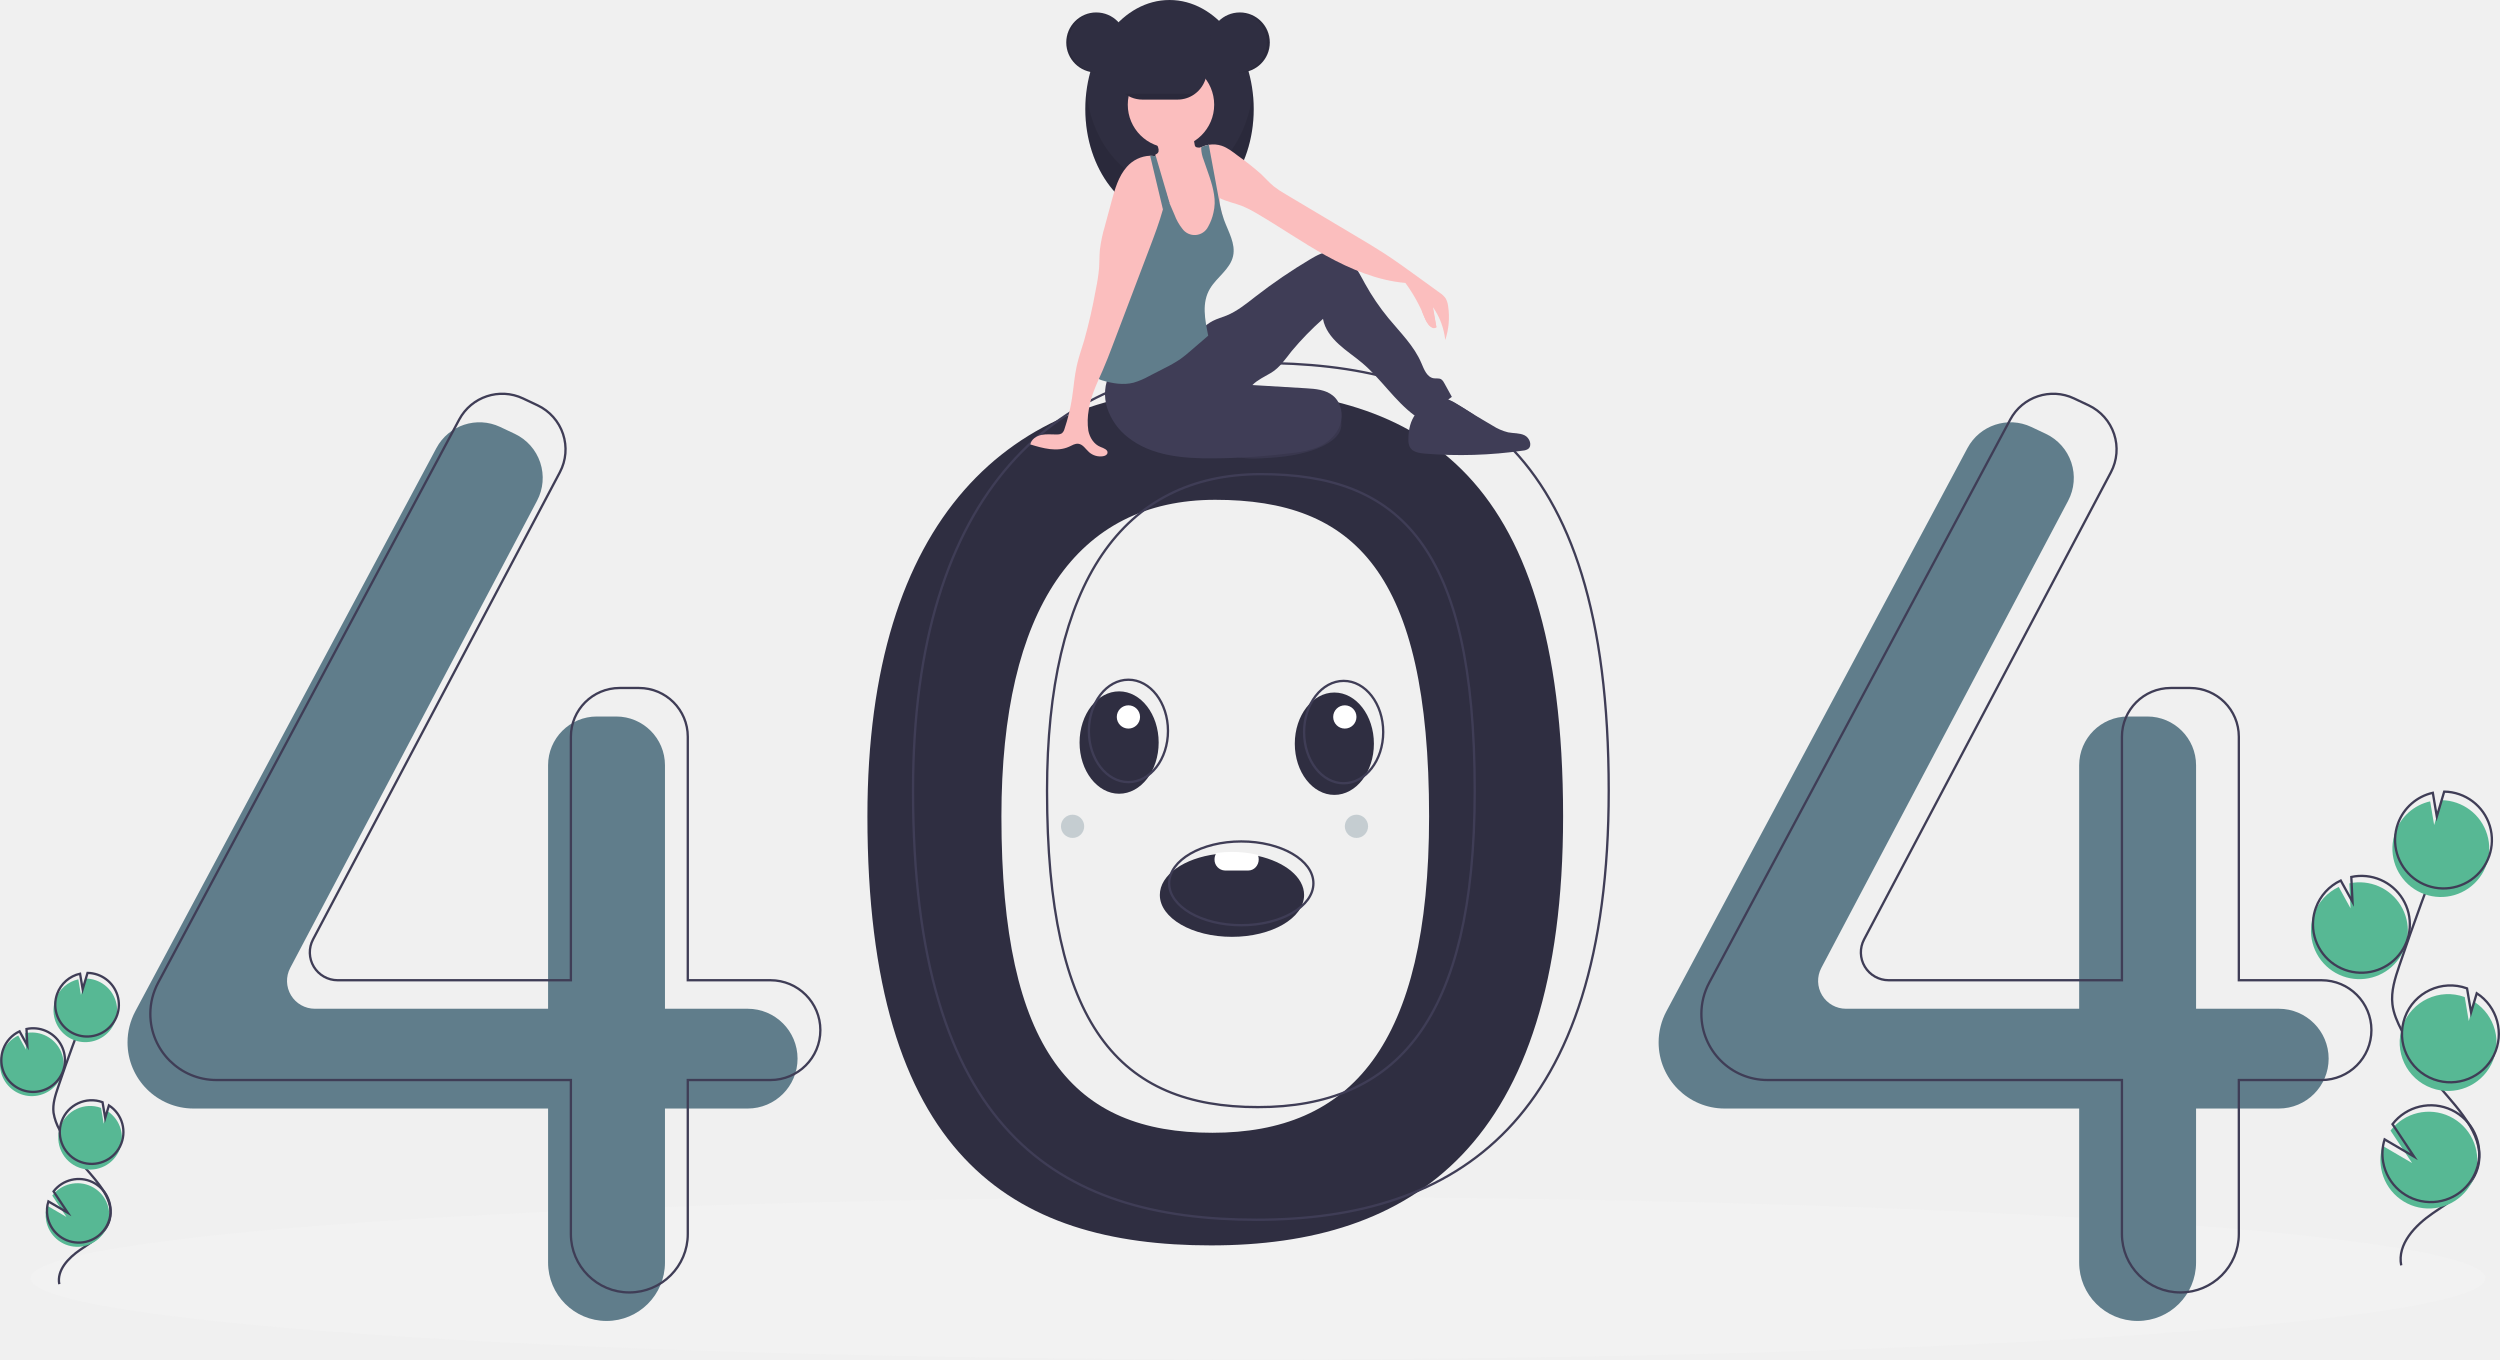
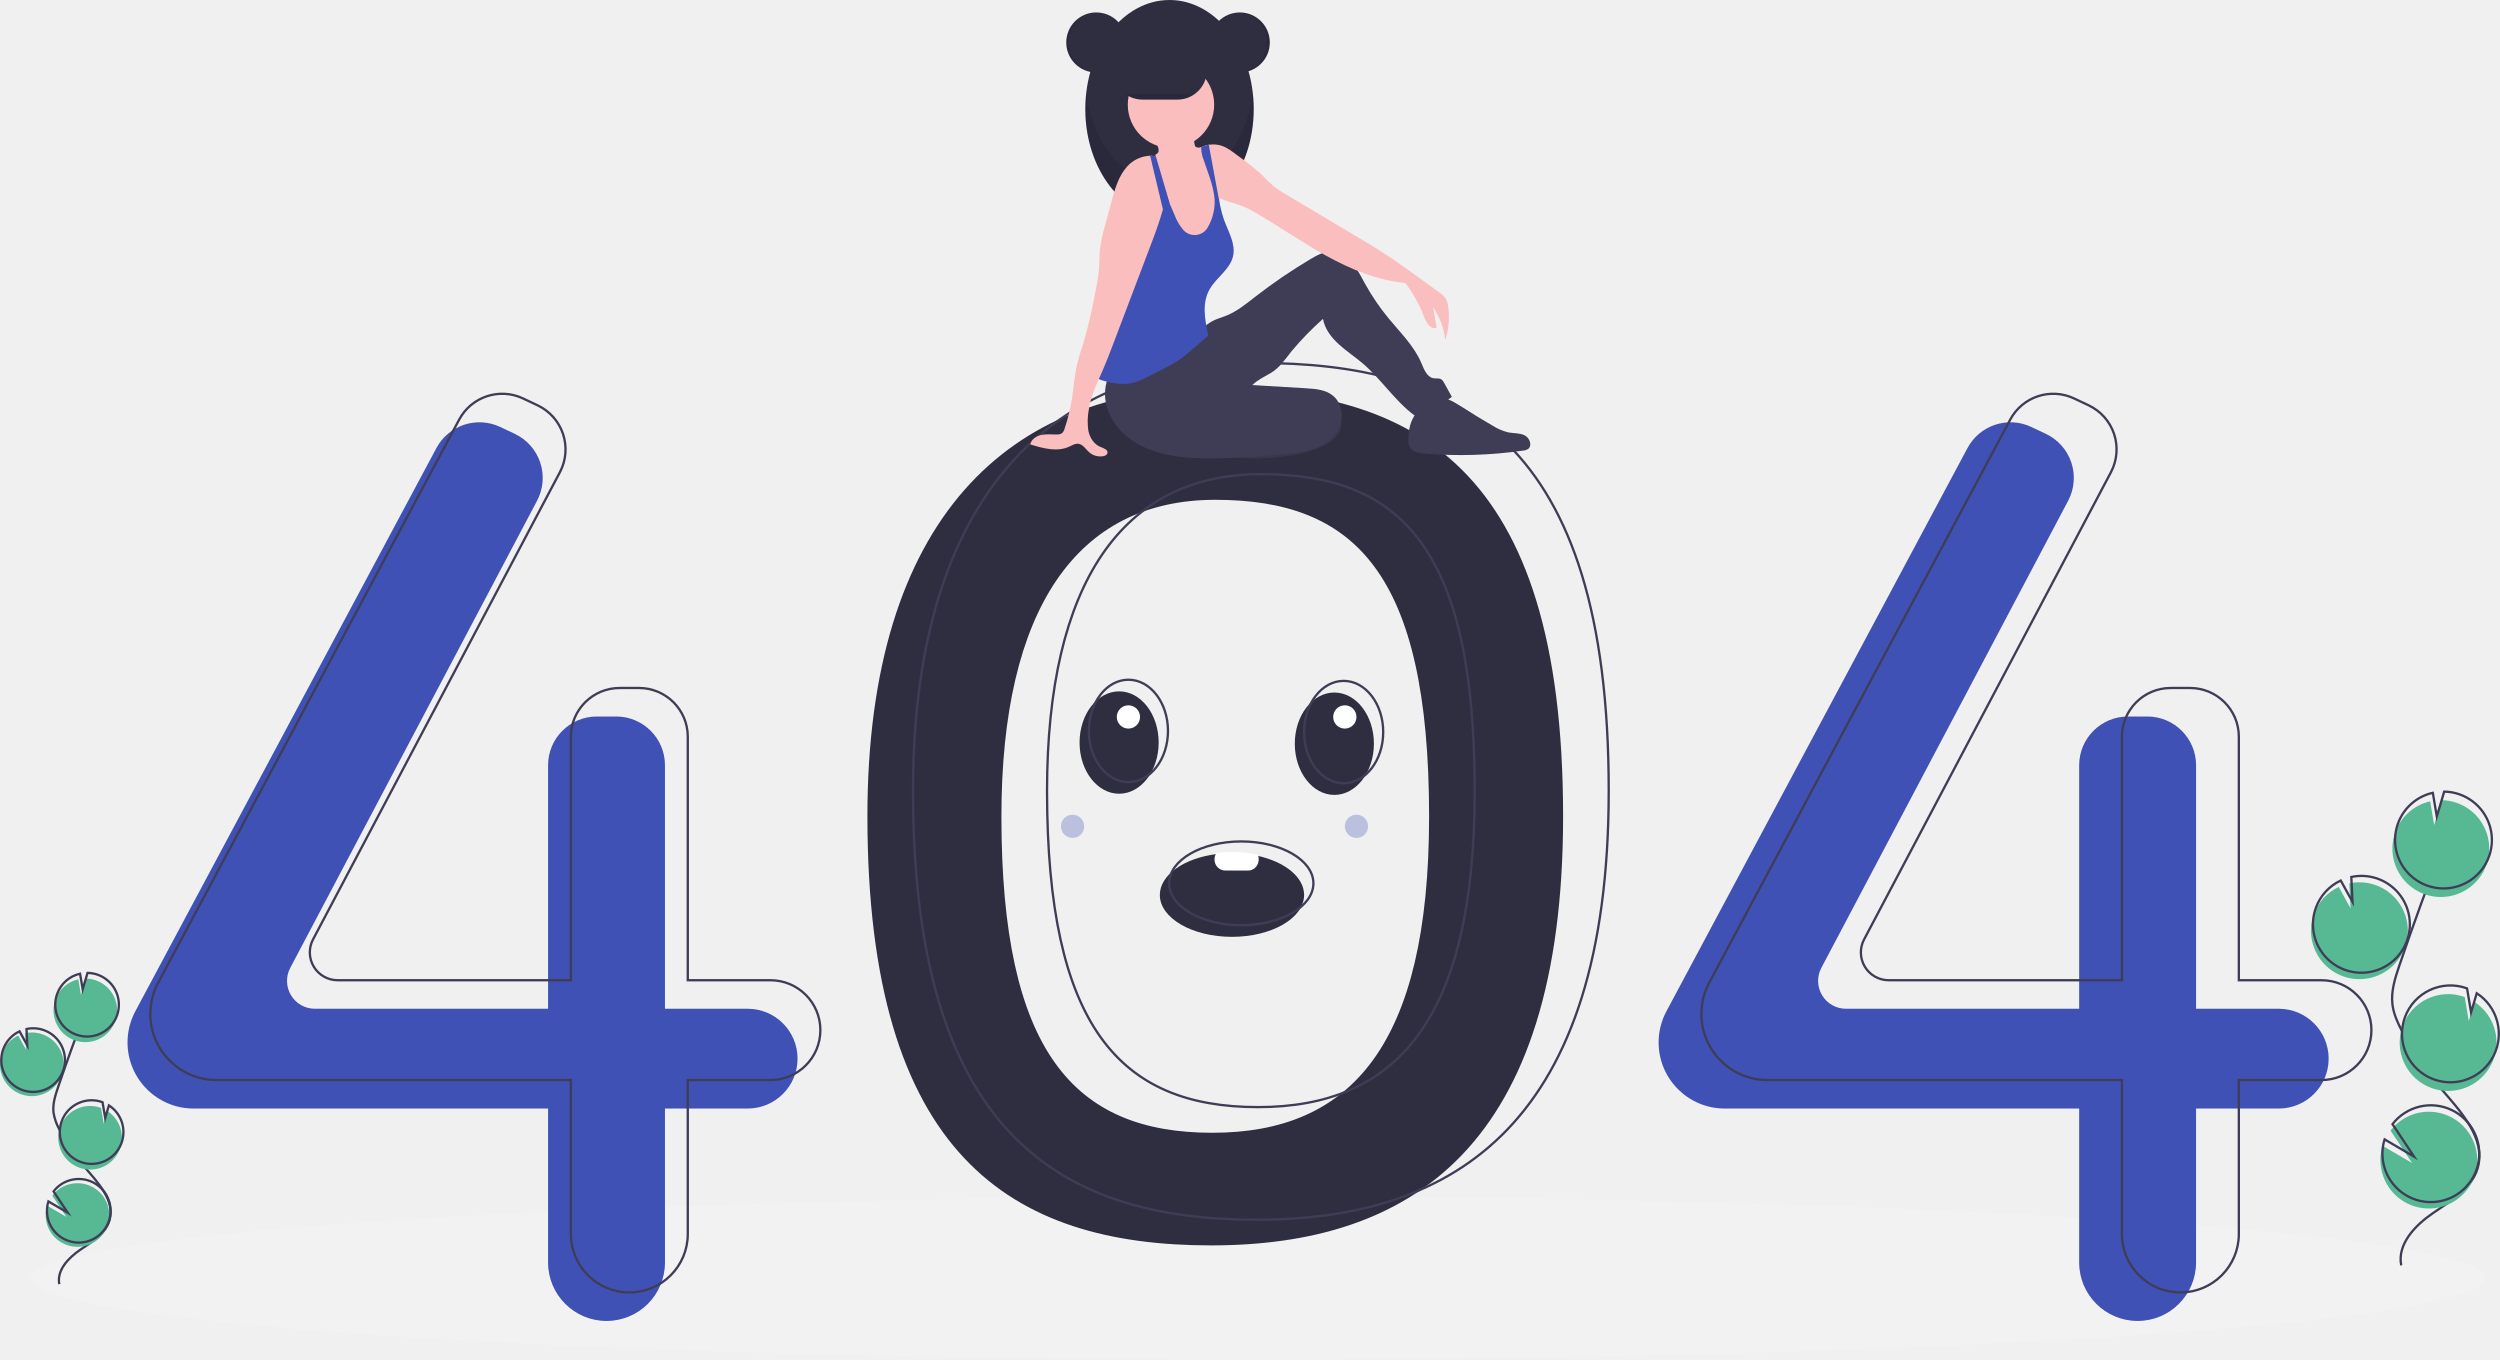
<svg xmlns="http://www.w3.org/2000/svg" id="fd59ce54-f850-4dfc-bc34-dd7d379d600e" data-name="Layer 1" width="1074.392" height="584.231" viewBox="0 0 1074.392 584.231">
  <ellipse cx="540.643" cy="549.309" rx="527.5" ry="34.922" fill="#f2f2f2" />
  <path d="M583.48,324.894c-85.944,0-147.651,55.139-147.651,183.798,0,145.813,61.707,184.411,147.651,184.411s151.327-42.274,151.327-184.411C734.807,356.753,669.424,324.894,583.48,324.894Zm.565,319.808c-59.527,0-90.626-34.923-90.626-135.916,0-89.112,32.372-136.105,91.899-136.105s91.899,30.868,91.899,136.105C677.217,607.234,643.572,644.703,584.045,644.703Z" transform="translate(-63.054 -157.8845)" fill="#2f2e41" />
-   <path d="M384.365,591.401H348.831V486.762A20.956,20.956,0,0,0,327.875,465.806h-8.326a20.956,20.956,0,0,0-20.956,20.956V591.401H198.363a11.963,11.963,0,0,1-10.578-17.552l106.082-200.78A20.956,20.956,0,0,0,284.287,344.33l-6.262-2.957a20.956,20.956,0,0,0-27.429,9.07L121.214,592.475a28.416,28.416,0,0,0-3.356,13.396v0a28.416,28.416,0,0,0,28.416,28.416H298.593v66.167a25.119,25.119,0,0,0,25.119,25.119h0a25.119,25.119,0,0,0,25.119-25.119V634.287h35.534a21.443,21.443,0,0,0,21.443-21.443v0A21.443,21.443,0,0,0,384.365,591.401Z" transform="translate(-63.054 -157.8845)" fill="#607d8b" />
-   <path d="M1042.362,591.401h-35.534V486.762A20.956,20.956,0,0,0,985.872,465.806h-8.326a20.956,20.956,0,0,0-20.956,20.956V591.401H856.359a11.963,11.963,0,0,1-10.578-17.552L951.864,373.069A20.956,20.956,0,0,0,942.284,344.33l-6.262-2.957a20.956,20.956,0,0,0-27.429,9.07L779.211,592.475a28.416,28.416,0,0,0-3.356,13.396v0a28.416,28.416,0,0,0,28.416,28.416H956.589v66.167a25.119,25.119,0,0,0,25.119,25.119h0a25.119,25.119,0,0,0,25.119-25.119V634.287h35.534a21.443,21.443,0,0,0,21.443-21.443v0A21.443,21.443,0,0,0,1042.362,591.401Z" transform="translate(-63.054 -157.8845)" fill="#607d8b" />
+   <path d="M384.365,591.401H348.831V486.762A20.956,20.956,0,0,0,327.875,465.806h-8.326a20.956,20.956,0,0,0-20.956,20.956V591.401H198.363a11.963,11.963,0,0,1-10.578-17.552l106.082-200.78A20.956,20.956,0,0,0,284.287,344.33l-6.262-2.957a20.956,20.956,0,0,0-27.429,9.07L121.214,592.475a28.416,28.416,0,0,0-3.356,13.396v0a28.416,28.416,0,0,0,28.416,28.416H298.593v66.167a25.119,25.119,0,0,0,25.119,25.119h0a25.119,25.119,0,0,0,25.119-25.119V634.287h35.534a21.443,21.443,0,0,0,21.443-21.443v0A21.443,21.443,0,0,0,384.365,591.401Z" transform="translate(-63.054 -157.8845)" fill="#3f51b5" />
+   <path d="M1042.362,591.401h-35.534V486.762A20.956,20.956,0,0,0,985.872,465.806h-8.326a20.956,20.956,0,0,0-20.956,20.956V591.401H856.359a11.963,11.963,0,0,1-10.578-17.552L951.864,373.069A20.956,20.956,0,0,0,942.284,344.33l-6.262-2.957a20.956,20.956,0,0,0-27.429,9.07L779.211,592.475a28.416,28.416,0,0,0-3.356,13.396v0a28.416,28.416,0,0,0,28.416,28.416H956.589v66.167a25.119,25.119,0,0,0,25.119,25.119h0a25.119,25.119,0,0,0,25.119-25.119V634.287h35.534a21.443,21.443,0,0,0,21.443-21.443v0A21.443,21.443,0,0,0,1042.362,591.401Z" transform="translate(-63.054 -157.8845)" fill="#3f51b5" />
  <path d="M394.168,579.148H358.634V474.509a20.956,20.956,0,0,0-20.956-20.956h-8.326a20.956,20.956,0,0,0-20.956,20.956V579.148H208.165a11.963,11.963,0,0,1-10.578-17.552L303.67,360.816a20.956,20.956,0,0,0-9.58-28.739l-6.262-2.957a20.956,20.956,0,0,0-27.429,9.07L131.017,580.222a28.416,28.416,0,0,0-3.356,13.396v0a28.416,28.416,0,0,0,28.416,28.416H308.395v66.167a25.119,25.119,0,0,0,25.119,25.119h0a25.119,25.119,0,0,0,25.119-25.119V622.034h35.534a21.443,21.443,0,0,0,21.443-21.443v0A21.443,21.443,0,0,0,394.168,579.148Z" transform="translate(-63.054 -157.8845)" fill="none" stroke="#3f3d56" stroke-miterlimit="10" />
  <path d="M1060.742,579.148h-35.534V474.509a20.956,20.956,0,0,0-20.956-20.956H995.925a20.956,20.956,0,0,0-20.956,20.956V579.148H874.739a11.963,11.963,0,0,1-10.578-17.552L970.244,360.816a20.956,20.956,0,0,0-9.58-28.739l-6.262-2.957a20.956,20.956,0,0,0-27.429,9.07L797.59,580.222a28.416,28.416,0,0,0-3.356,13.396v0a28.416,28.416,0,0,0,28.416,28.416H974.969v66.167a25.119,25.119,0,0,0,25.119,25.119h0a25.119,25.119,0,0,0,25.119-25.119V622.034h35.534a21.443,21.443,0,0,0,21.443-21.443v0A21.443,21.443,0,0,0,1060.742,579.148Z" transform="translate(-63.054 -157.8845)" fill="none" stroke="#3f3d56" stroke-miterlimit="10" />
  <path d="M603.085,313.866c-85.944,0-147.651,55.139-147.651,183.798,0,145.813,61.707,184.411,147.651,184.411s151.327-42.274,151.327-184.411C754.412,345.725,689.029,313.866,603.085,313.866Zm.565,319.808c-59.527,0-90.626-34.923-90.626-135.916,0-89.112,32.372-136.105,91.899-136.105s91.899,30.868,91.899,136.105C696.822,596.206,663.177,633.675,603.65,633.675Z" transform="translate(-63.054 -157.8845)" fill="none" stroke="#3f3d56" stroke-miterlimit="10" />
  <circle cx="471.141" cy="18.25" r="12.901" fill="#2f2e41" />
  <ellipse cx="502.607" cy="46.885" rx="36.186" ry="46.885" fill="#2f2e41" />
  <path d="M565.661,237.494c-18.128,0-33.141-17.271-35.776-39.805a60.976,60.976,0,0,0-.41,7.08c0,25.894,16.201,46.885,36.186,46.885s36.186-20.991,36.186-46.885a60.976,60.976,0,0,0-.41-7.08C598.803,220.224,583.789,237.494,565.661,237.494Z" transform="translate(-63.054 -157.8845)" opacity="0.1" />
  <path d="M639.296,342.073c-.777,3.193-4.128,5.751-7.839,7.538-7.802,3.757-17.425,4.878-26.76,5.254a45.176,45.176,0,0,1-7.144-.132,20.537,20.537,0,0,1-12.251-5.631,1.681,1.681,0,0,1,.044-2.844c4.969-5.459,13.262-8.806,21.616-11.216,6.334-1.827,17.381-6.561,24.29-5.922C637.944,329.739,640.277,338.041,639.296,342.073Z" transform="translate(-63.054 -157.8845)" fill="#3f3d56" />
  <path d="M639.296,342.073c-.777,3.193-4.128,5.751-7.839,7.538-7.802,3.757-17.425,4.878-26.76,5.254a45.176,45.176,0,0,1-7.144-.132,20.537,20.537,0,0,1-12.251-5.631,1.681,1.681,0,0,1,.044-2.844c4.969-5.459,13.262-8.806,21.616-11.216,6.334-1.827,17.381-6.561,24.29-5.922C637.944,329.739,640.277,338.041,639.296,342.073Z" transform="translate(-63.054 -157.8845)" opacity="0.1" />
  <path d="M540.098,318.206a19.77,19.77,0,0,0-1.199,15.075,26.339,26.339,0,0,0,8.829,12.497c10.095,8.092,23.988,9.205,36.925,9.093a284.649,284.649,0,0,0,33.905-2.324,40.538,40.538,0,0,0,11.001-2.554c4.222-1.827,7.933-5.178,9.436-9.526s.436-9.672-3.134-12.574c-3.137-2.55-7.463-2.9-11.498-3.143l-23.088-1.387c2.281-2.308,5.318-3.614,8.096-5.292,3.685-2.226,6.134-5.965,8.813-9.335a129.001,129.001,0,0,1,13.439-13.817c.751,4.31,3.478,7.85,6.687,10.824s6.908,5.368,10.244,8.2c8.079,6.858,13.896,16.167,22.392,22.5a43.829,43.829,0,0,0,16.049-8.012l-3.302-5.981a3.94,3.94,0,0,0-1.245-1.553c-.935-.575-2.14-.279-3.225-.441-2.901-.435-4.168-3.784-5.306-6.487-3.125-7.422-9.108-13.18-14.218-19.404a98.009,98.009,0,0,1-9.996-14.723c-1.717-3.102-3.288-6.331-5.617-9.003s-5.594-4.773-9.139-4.781c-3.132-.007-6.021,1.584-8.714,3.183a230.477,230.477,0,0,0-23.63,16.099c-3.944,3.062-7.863,6.296-12.489,8.174-1.947.79-4,1.331-5.869,2.292-3.273,1.684-5.757,4.534-8.431,7.064C566.277,311.892,553.219,317.738,540.098,318.206Z" transform="translate(-63.054 -157.8845)" fill="#3f3d56" />
  <path d="M588.374,253.983a23.774,23.774,0,0,1-1.734,8.033,10.045,10.045,0,0,1-5.768,5.573,12.375,12.375,0,0,1-5.623.182,10.882,10.882,0,0,1-4.582-1.561c-2.165-1.488-3.244-4.144-3.637-6.743-.393-2.596-.217-5.249-.469-7.863a42.944,42.944,0,0,0-1.202-6.255c-.17-.683-.343-1.362-.513-2.042-.167-.68-.33-1.359-.481-2.039-.138-.639-.267-1.281-.378-1.926-.091-.544-.173-1.092-.233-1.643a18.423,18.423,0,0,0-.809-4.811,14.607,14.607,0,0,0-1.687-2.854c-.286-.409-.563-.818-.818-1.243a5.89,5.89,0,0,1-.972-3.748,3.286,3.286,0,0,1,.148-.601c.025-.076.053-.151.085-.223A1.802,1.802,0,0,0,560.932,223.07a3.433,3.433,0,0,0-.148-1.778,11.318,11.318,0,0,0-.96-2.288c-.264-.478-1.161-1.34-1.167-1.888-.013-1.101,2.14-1.989,3.011-2.423a16.796,16.796,0,0,1,8.597-1.743c1.904.129,3.968.714,5.019,2.31.944,1.438.818,3.301,1.221,4.972a1.471,1.471,0,0,0,.299.664,1.341,1.341,0,0,0,.739.34,4.549,4.549,0,0,0,1.416.057h.003a2.931,2.931,0,0,0,.371-.054,4.957,4.957,0,0,0,2.033-.878q.585-.156,1.18-.255a.251.251,0,0,0,.047-.009c1.576,4.975,1.781,10.308,3.071,15.374.639,2.52,1.554,5.009,1.683,7.602.009.113.013.23.016.346.019.834-.047,1.674-.013,2.505a6.981,6.981,0,0,0,.126,1.114,15.611,15.611,0,0,0,.525,1.743l.009.028c.06.183.116.368.164.554.035.135.066.267.091.403l.003.009A14.938,14.938,0,0,1,588.374,253.983Z" transform="translate(-63.054 -157.8845)" fill="#fbbebe" />
  <circle cx="503.237" cy="44.997" r="18.565" fill="#fbbebe" />
  <path d="M684.157,304.033a30.445,30.445,0,0,0-5.236-14.103q.722,4.295,1.447,8.587a3.214,3.214,0,0,1-3.367-1.035,10.337,10.337,0,0,1-1.765-3.276,67.466,67.466,0,0,0-8.21-14.736c-11.819-.985-23.502-5.884-33.896-11.595-10.396-5.708-20.126-12.552-30.384-18.502a43.573,43.573,0,0,0-5.544-2.832c-3.21-1.287-6.812-1.954-9.855-3.468-.204-.101-.409-.208-.61-.318a12.578,12.578,0,0,1-1.945-1.306,10.344,10.344,0,0,1-.931-.856,20.351,20.351,0,0,1-3.559-5.953c-1.633-3.612-2.215-7.97-3.845-11.583a11.203,11.203,0,0,1,2.502-1.765h.003c.132-.069.264-.135.4-.198a11.94,11.94,0,0,1,2.004-.733q.585-.156,1.18-.255a.251.251,0,0,0,.047-.009,11.566,11.566,0,0,1,5.491.434c2.587.875,4.767,2.621,6.941,4.273a114.02,114.02,0,0,1,10.148,8.049c1.794,1.718,3.43,3.606,5.359,5.167a42.144,42.144,0,0,0,5.057,3.351q15.656,9.327,31.315,18.65c3.534,2.105,7.07,4.21,10.526,6.438,5.249,3.386,10.308,7.055,15.365,10.721q4.47,3.238,8.936,6.479a9.728,9.728,0,0,1,2.533,2.341,8.472,8.472,0,0,1,1.123,3.433A31.387,31.387,0,0,1,684.157,304.033Z" transform="translate(-63.054 -157.8845)" fill="#fbbebe" />
-   <path d="M592.977,267.944c-1.252,5.617-6.929,9.012-9.896,13.946-3.688,6.123-2.184,13.241-.799,20.255q-3.795,3.271-7.593,6.542c-1.397,1.199-2.794,2.404-4.298,3.464a57.351,57.351,0,0,1-6.86,3.94q-3.361,1.728-6.721,3.458a32.128,32.128,0,0,1-6.58,2.788c-4.415,1.133-9.103.34-13.471-.972a6.088,6.088,0,0,1-1.473-.601,2.394,2.394,0,0,1-.699-.632,3.911,3.911,0,0,1-.444-2.539c.444-7.351,2.24-14.547,4.031-21.69a85.26,85.26,0,0,1,3.848-12.577,85.077,85.077,0,0,1,5.415-10.151,68.368,68.368,0,0,1,7.929-11.514,18.479,18.479,0,0,0,3.675-4.739c1.117-2.549.686-5.472.913-8.247a17.148,17.148,0,0,1,1.633-6.007v-.003a17.093,17.093,0,0,1,1.743-2.882q.458,1.067.916,2.13.302.699.598,1.394.387.897.768,1.787,1.1,2.558,2.196,5.113a21.59,21.59,0,0,0,3.335,5.944,6.499,6.499,0,0,0,11.123-.853,21.261,21.261,0,0,0,2.272-6.013,19.215,19.215,0,0,0,.252-7.835c-.758-5.009-2.889-10.126-4.437-14.78a14.945,14.945,0,0,1-1.079-4.871,3.351,3.351,0,0,1,.057-.56c.009-.047.019-.098.028-.145a11.94,11.94,0,0,1,2.004-.733q.585-.156,1.18-.255,2.044,11.064,4.094,22.127c.032.173.066.346.098.522.195,1.057.393,2.115.614,3.169.198.957.412,1.91.651,2.857l.009.028c.082.321.167.639.255.957l.003.009c.242.868.513,1.731.818,2.58C590.938,257.475,594.164,262.629,592.977,267.944Z" transform="translate(-63.054 -157.8845)" fill="#607d8b" />
+   <path d="M592.977,267.944c-1.252,5.617-6.929,9.012-9.896,13.946-3.688,6.123-2.184,13.241-.799,20.255q-3.795,3.271-7.593,6.542c-1.397,1.199-2.794,2.404-4.298,3.464a57.351,57.351,0,0,1-6.86,3.94q-3.361,1.728-6.721,3.458a32.128,32.128,0,0,1-6.58,2.788c-4.415,1.133-9.103.34-13.471-.972a6.088,6.088,0,0,1-1.473-.601,2.394,2.394,0,0,1-.699-.632,3.911,3.911,0,0,1-.444-2.539c.444-7.351,2.24-14.547,4.031-21.69a85.26,85.26,0,0,1,3.848-12.577,85.077,85.077,0,0,1,5.415-10.151,68.368,68.368,0,0,1,7.929-11.514,18.479,18.479,0,0,0,3.675-4.739c1.117-2.549.686-5.472.913-8.247a17.148,17.148,0,0,1,1.633-6.007v-.003a17.093,17.093,0,0,1,1.743-2.882q.458,1.067.916,2.13.302.699.598,1.394.387.897.768,1.787,1.1,2.558,2.196,5.113a21.59,21.59,0,0,0,3.335,5.944,6.499,6.499,0,0,0,11.123-.853,21.261,21.261,0,0,0,2.272-6.013,19.215,19.215,0,0,0,.252-7.835c-.758-5.009-2.889-10.126-4.437-14.78a14.945,14.945,0,0,1-1.079-4.871,3.351,3.351,0,0,1,.057-.56c.009-.047.019-.098.028-.145a11.94,11.94,0,0,1,2.004-.733q.585-.156,1.18-.255,2.044,11.064,4.094,22.127c.032.173.066.346.098.522.195,1.057.393,2.115.614,3.169.198.957.412,1.91.651,2.857l.009.028c.082.321.167.639.255.957l.003.009c.242.868.513,1.731.818,2.58C590.938,257.475,594.164,262.629,592.977,267.944Z" transform="translate(-63.054 -157.8845)" fill="#3f51b5" />
  <path d="M668.321,346.877a6.583,6.583,0,0,0,.61,3.143c1.162,2.124,3.95,2.606,6.362,2.805a188.377,188.377,0,0,0,42.266-1.288,4.886,4.886,0,0,0,2.151-.668c1.99-1.395.763-4.795-1.41-5.884s-4.751-.826-7.135-1.297a22.479,22.479,0,0,1-6.678-2.896q-7.252-4.167-14.293-8.688c-2.795-1.795-6.093-3.71-9.24-2.646C672.43,332.343,668.265,337.681,668.321,346.877Z" transform="translate(-63.054 -157.8845)" fill="#3f3d56" />
  <path d="M564.437,240.874v.003c-.022.132-.044.261-.072.39-.035.214-.076.431-.116.645-.39,1.998-.868,3.987-1.419,5.963-1.51,5.459-3.534,10.831-5.541,16.123q-8.081,21.287-16.164,42.577c-1.359,3.575-2.716,7.152-4.261,10.654-.516,1.167-1.048,2.344-1.576,3.534-1.894,4.257-3.713,8.653-4.317,13.184a27.45,27.45,0,0,0-.192,9.04c.604,2.97,2.407,5.872,5.23,6.97,1.378.538,3.351,1.259,2.974,2.69-.204.787-1.098,1.171-1.901,1.303a7.312,7.312,0,0,1-5.966-1.718c-1.507-1.337-2.665-3.417-4.67-3.641-1.388-.151-2.665.68-3.936,1.262-5.186,2.369-11.227.711-16.674-.972.428-2.206,2.643-3.66,4.843-4.1,2.199-.444,4.474-.129,6.718-.189a3.51,3.51,0,0,0,2.042-.525,3.705,3.705,0,0,0,1.101-1.882,78.964,78.964,0,0,0,3.213-13.147c.724-4.666,1.026-9.405,2.058-14.015.802-3.597,2.042-7.08,3.106-10.61a224.682,224.682,0,0,0,5.06-22.077,78.02,78.02,0,0,0,1.425-9.368c.179-2.612.094-5.236.346-7.838a60.888,60.888,0,0,1,2.111-9.997q1.444-5.348,2.885-10.689c1.425-5.271,2.955-10.746,6.567-14.843a13.962,13.962,0,0,1,10.028-4.789,9.882,9.882,0,0,1,2.13.23c.116.028.233.057.349.088a8.634,8.634,0,0,1,2.174.9c1.114-.708,1.68-.459,2.42.632a6.973,6.973,0,0,1,.881,3.795A52.424,52.424,0,0,1,564.437,240.874Z" transform="translate(-63.054 -157.8845)" fill="#fbbebe" />
-   <path d="M565.661,245.046l-.047.047-.255.255-2.53,2.527-1.24-5.208-4.251-17.854a9.882,9.882,0,0,1,2.13.23,3.286,3.286,0,0,1,.148-.601l.201.689,1.441,4.902,2.728,9.308.45,1.532v.003Z" transform="translate(-63.054 -157.8845)" fill="#607d8b" />
+   <path d="M565.661,245.046l-.047.047-.255.255-2.53,2.527-1.24-5.208-4.251-17.854a9.882,9.882,0,0,1,2.13.23,3.286,3.286,0,0,1,.148-.601l.201.689,1.441,4.902,2.728,9.308.45,1.532v.003Z" transform="translate(-63.054 -157.8845)" fill="#3f51b5" />
  <path d="M581.715,188.087a12.582,12.582,0,0,1-3.7,8.896,12.314,12.314,0,0,1-1.36,1.176,12.528,12.528,0,0,1-7.536,2.524H554.023a12.59,12.59,0,0,1,0-25.18h15.096A12.629,12.629,0,0,1,581.715,188.087Z" transform="translate(-63.054 -157.8845)" fill="#2f2e41" />
  <circle cx="532.815" cy="18.25" r="12.901" fill="#2f2e41" />
  <path d="M595.554,163.234c-.158,0-.315.006-.472.012a12.898,12.898,0,0,1,0,25.778c.157.006.314.012.472.012a12.901,12.901,0,1,0,0-25.802Z" transform="translate(-63.054 -157.8845)" opacity="0.1" />
  <path d="M534.195,163.234c.158,0,.315.006.472.012a12.898,12.898,0,0,0,0,25.778c-.157.006-.314.012-.472.012a12.901,12.901,0,0,1,0-25.802Z" transform="translate(-63.054 -157.8845)" opacity="0.1" />
  <path d="M576.655,198.159a12.528,12.528,0,0,1-7.536,2.524H554.023a12.528,12.528,0,0,1-7.536-2.524Z" transform="translate(-63.054 -157.8845)" opacity="0.1" />
  <path d="M674.14,291.64s3.252,9.372,6.229,6.876L677.996,286.267Z" transform="translate(-63.054 -157.8845)" fill="#fbbebe" />
  <path d="M1069.918,577.434a20.813,20.813,0,1,0,2.772-39.915l.521,10.712-5.068-9.18a20.734,20.734,0,0,0-10.684,11.723,20.408,20.408,0,0,0-1.197,5.63A20.809,20.809,0,0,0,1069.918,577.434Z" transform="translate(-63.054 -157.8845)" fill="#57b894" />
  <path d="M1094.995,701.678c-1.789-9.11,5.963-17.187,13.621-22.437s16.605-10.408,19.218-19.317c3.755-12.804-7.43-24.53-16.136-34.642a125.3,125.3,0,0,1-16.524-24.557c-1.811-3.533-3.476-7.225-3.952-11.166-.686-5.675,1.137-11.323,2.974-16.737q9.179-27.052,19.628-53.65" transform="translate(-63.054 -157.8845)" fill="none" stroke="#3f3d56" stroke-miterlimit="10" />
  <path d="M1070.775,574.676a20.813,20.813,0,1,0,2.772-39.915l.521,10.712-5.068-9.18a20.734,20.734,0,0,0-10.684,11.723,20.408,20.408,0,0,0-1.197,5.63A20.809,20.809,0,0,0,1070.775,574.676Z" transform="translate(-63.054 -157.8845)" fill="none" stroke="#3f3d56" stroke-miterlimit="10" />
  <path d="M1092.451,515.473a20.788,20.788,0,0,1,14.98-13.198l1.714,10.184,3.177-10.696a20.81,20.81,0,1,1-19.871,13.71Z" transform="translate(-63.054 -157.8845)" fill="#57b894" />
  <path d="M1093.594,511.795a20.788,20.788,0,0,1,14.98-13.198l1.714,10.184,3.177-10.696a20.81,20.81,0,1,1-19.871,13.71Z" transform="translate(-63.054 -157.8845)" fill="none" stroke="#3f3d56" stroke-miterlimit="10" />
  <path d="M1108.045,625.489a20.81,20.81,0,0,0,18.419-37.023l-2.441,8.219-1.731-10.304a.362.362,0,0,0-.053-.02,20.811,20.811,0,1,0-14.194,39.127Z" transform="translate(-63.054 -157.8845)" fill="#57b894" />
  <path d="M1109.035,621.764a20.81,20.81,0,0,0,18.419-37.023l-2.441,8.219-1.731-10.304a.362.362,0,0,0-.053-.02,20.811,20.811,0,1,0-14.194,39.127Z" transform="translate(-63.054 -157.8845)" fill="none" stroke="#3f3d56" stroke-miterlimit="10" />
  <path d="M1086.378,660.051a20.801,20.801,0,1,0,4.011-16.297l9.273,13.957-12.67-7.408A20.616,20.616,0,0,0,1086.378,660.051Z" transform="translate(-63.054 -157.8845)" fill="#57b894" />
  <path d="M1087.235,657.294a20.801,20.801,0,1,0,4.011-16.297l9.273,13.957-12.67-7.408A20.616,20.616,0,0,0,1087.235,657.294Z" transform="translate(-63.054 -157.8845)" fill="none" stroke="#3f3d56" stroke-miterlimit="10" />
  <path d="M72.061,628.133a13.674,13.674,0,1,0,1.821-26.225l.342,7.038-3.33-6.032a13.623,13.623,0,0,0-7.019,7.702,13.409,13.409,0,0,0-.787,3.699A13.672,13.672,0,0,0,72.061,628.133Z" transform="translate(-63.054 -157.8845)" fill="#57b894" />
  <path d="M88.538,709.763c-1.175-5.986,3.918-11.292,8.949-14.741s10.91-6.838,12.626-12.692c2.467-8.412-4.882-16.117-10.601-22.76A82.324,82.324,0,0,1,88.656,643.436a22.21,22.21,0,0,1-2.597-7.336c-.451-3.729.747-7.439,1.954-10.996q6.031-17.773,12.896-35.249" transform="translate(-63.054 -157.8845)" fill="none" stroke="#3f3d56" stroke-miterlimit="10" />
  <path d="M72.625,626.321a13.674,13.674,0,1,0,1.821-26.225l.342,7.038L71.458,601.103a13.623,13.623,0,0,0-7.019,7.702,13.409,13.409,0,0,0-.787,3.699A13.672,13.672,0,0,0,72.625,626.321Z" transform="translate(-63.054 -157.8845)" fill="none" stroke="#3f3d56" stroke-miterlimit="10" />
  <path d="M86.866,587.423a13.658,13.658,0,0,1,9.842-8.671l1.126,6.691,2.087-7.027a13.673,13.673,0,1,1-13.055,9.007Z" transform="translate(-63.054 -157.8845)" fill="#57b894" />
  <path d="M87.617,585.007a13.658,13.658,0,0,1,9.842-8.671l1.126,6.691L100.673,576a13.673,13.673,0,1,1-13.055,9.007Z" transform="translate(-63.054 -157.8845)" fill="none" stroke="#3f3d56" stroke-miterlimit="10" />
  <path d="M97.112,659.706a13.673,13.673,0,0,0,12.102-24.325l-1.604,5.4-1.137-6.77a.238.238,0,0,0-.035-.013,13.673,13.673,0,1,0-9.326,25.707Z" transform="translate(-63.054 -157.8845)" fill="#57b894" />
  <path d="M97.762,657.259a13.673,13.673,0,0,0,12.102-24.325l-1.604,5.4-1.137-6.77a.238.238,0,0,0-.035-.013,13.673,13.673,0,1,0-9.326,25.707Z" transform="translate(-63.054 -157.8845)" fill="none" stroke="#3f3d56" stroke-miterlimit="10" />
  <path d="M82.876,682.414a13.667,13.667,0,1,0,2.635-10.708l6.092,9.17-8.324-4.867A13.545,13.545,0,0,0,82.876,682.414Z" transform="translate(-63.054 -157.8845)" fill="#57b894" />
  <path d="M83.439,680.602a13.667,13.667,0,1,0,2.635-10.708l6.092,9.17-8.324-4.867A13.545,13.545,0,0,0,83.439,680.602Z" transform="translate(-63.054 -157.8845)" fill="none" stroke="#3f3d56" stroke-miterlimit="10" />
  <ellipse cx="480.946" cy="319.115" rx="17" ry="22" fill="#2f2e41" />
  <ellipse cx="573.446" cy="319.615" rx="17" ry="22" fill="#2f2e41" />
  <path d="M623.5,542.5c0,9.94-13.88,18-31,18s-31-8.06-31-18c0-8.61,10.41-15.81,24.32-17.57a50.104,50.104,0,0,1,6.68-.43,50.699,50.699,0,0,1,11.13,1.2C615.25,528.29,623.5,534.84,623.5,542.5Z" transform="translate(-63.054 -157.8845)" fill="#2f2e41" />
  <ellipse cx="484.946" cy="314.115" rx="17" ry="22" fill="none" stroke="#3f3d56" stroke-miterlimit="10" />
  <ellipse cx="577.446" cy="314.615" rx="17" ry="22" fill="none" stroke="#3f3d56" stroke-miterlimit="10" />
  <ellipse cx="533.446" cy="379.615" rx="31" ry="18" fill="none" stroke="#3f3d56" stroke-miterlimit="10" />
  <path d="M604,527.2a4.937,4.937,0,0,1-1.32,3.392A4.339,4.339,0,0,1,599.5,532h-10a4.664,4.664,0,0,1-4.5-4.8,4.905,4.905,0,0,1,.82-2.741A47.02,47.02,0,0,1,592.5,524a47.665,47.665,0,0,1,11.13,1.28A5.067,5.067,0,0,1,604,527.2Z" transform="translate(-63.054 -157.8845)" fill="#fff" />
  <circle cx="484.946" cy="308.115" r="5" fill="#fff" />
  <circle cx="577.946" cy="308.115" r="5" fill="#fff" />
-   <circle cx="582.946" cy="355.115" r="5" fill="#607d8b" opacity="0.3" />
-   <circle cx="460.946" cy="355.115" r="5" fill="#607d8b" opacity="0.3" />
+   <circle cx="582.946" cy="355.115" r="5" fill="#3f51b5" opacity="0.3" />
+   <circle cx="460.946" cy="355.115" r="5" fill="#3f51b5" opacity="0.3" />
</svg>
